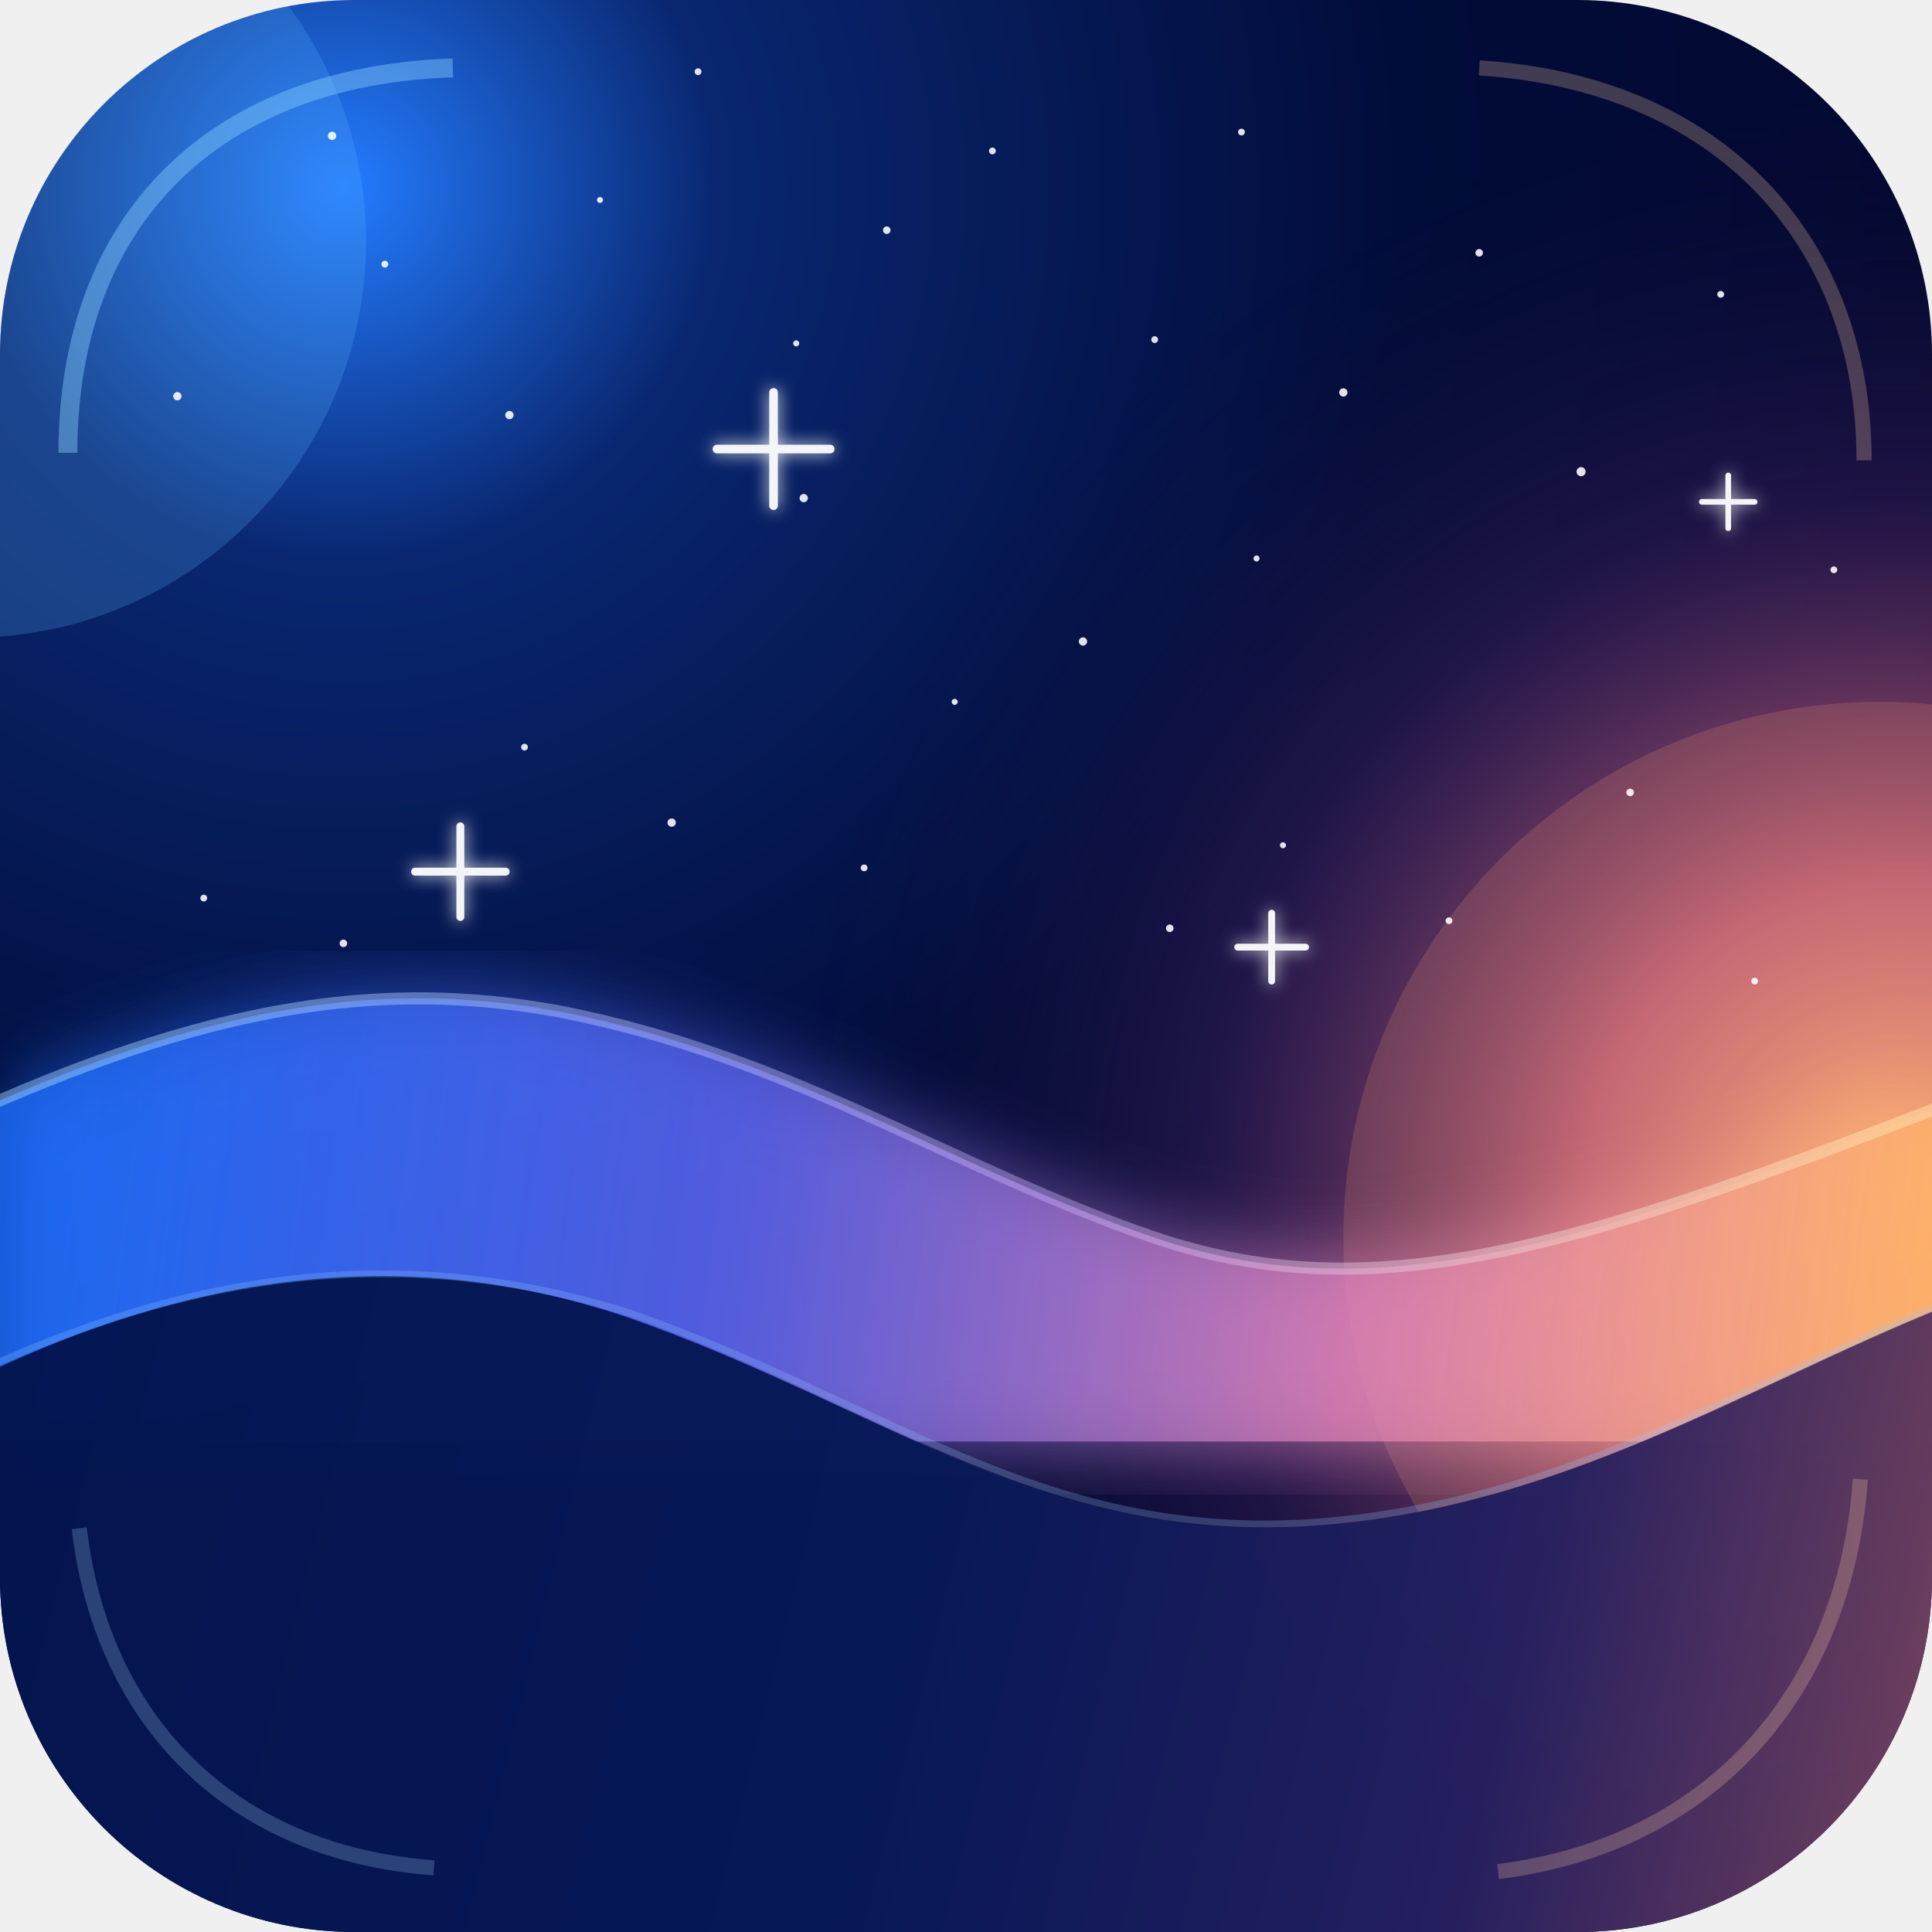
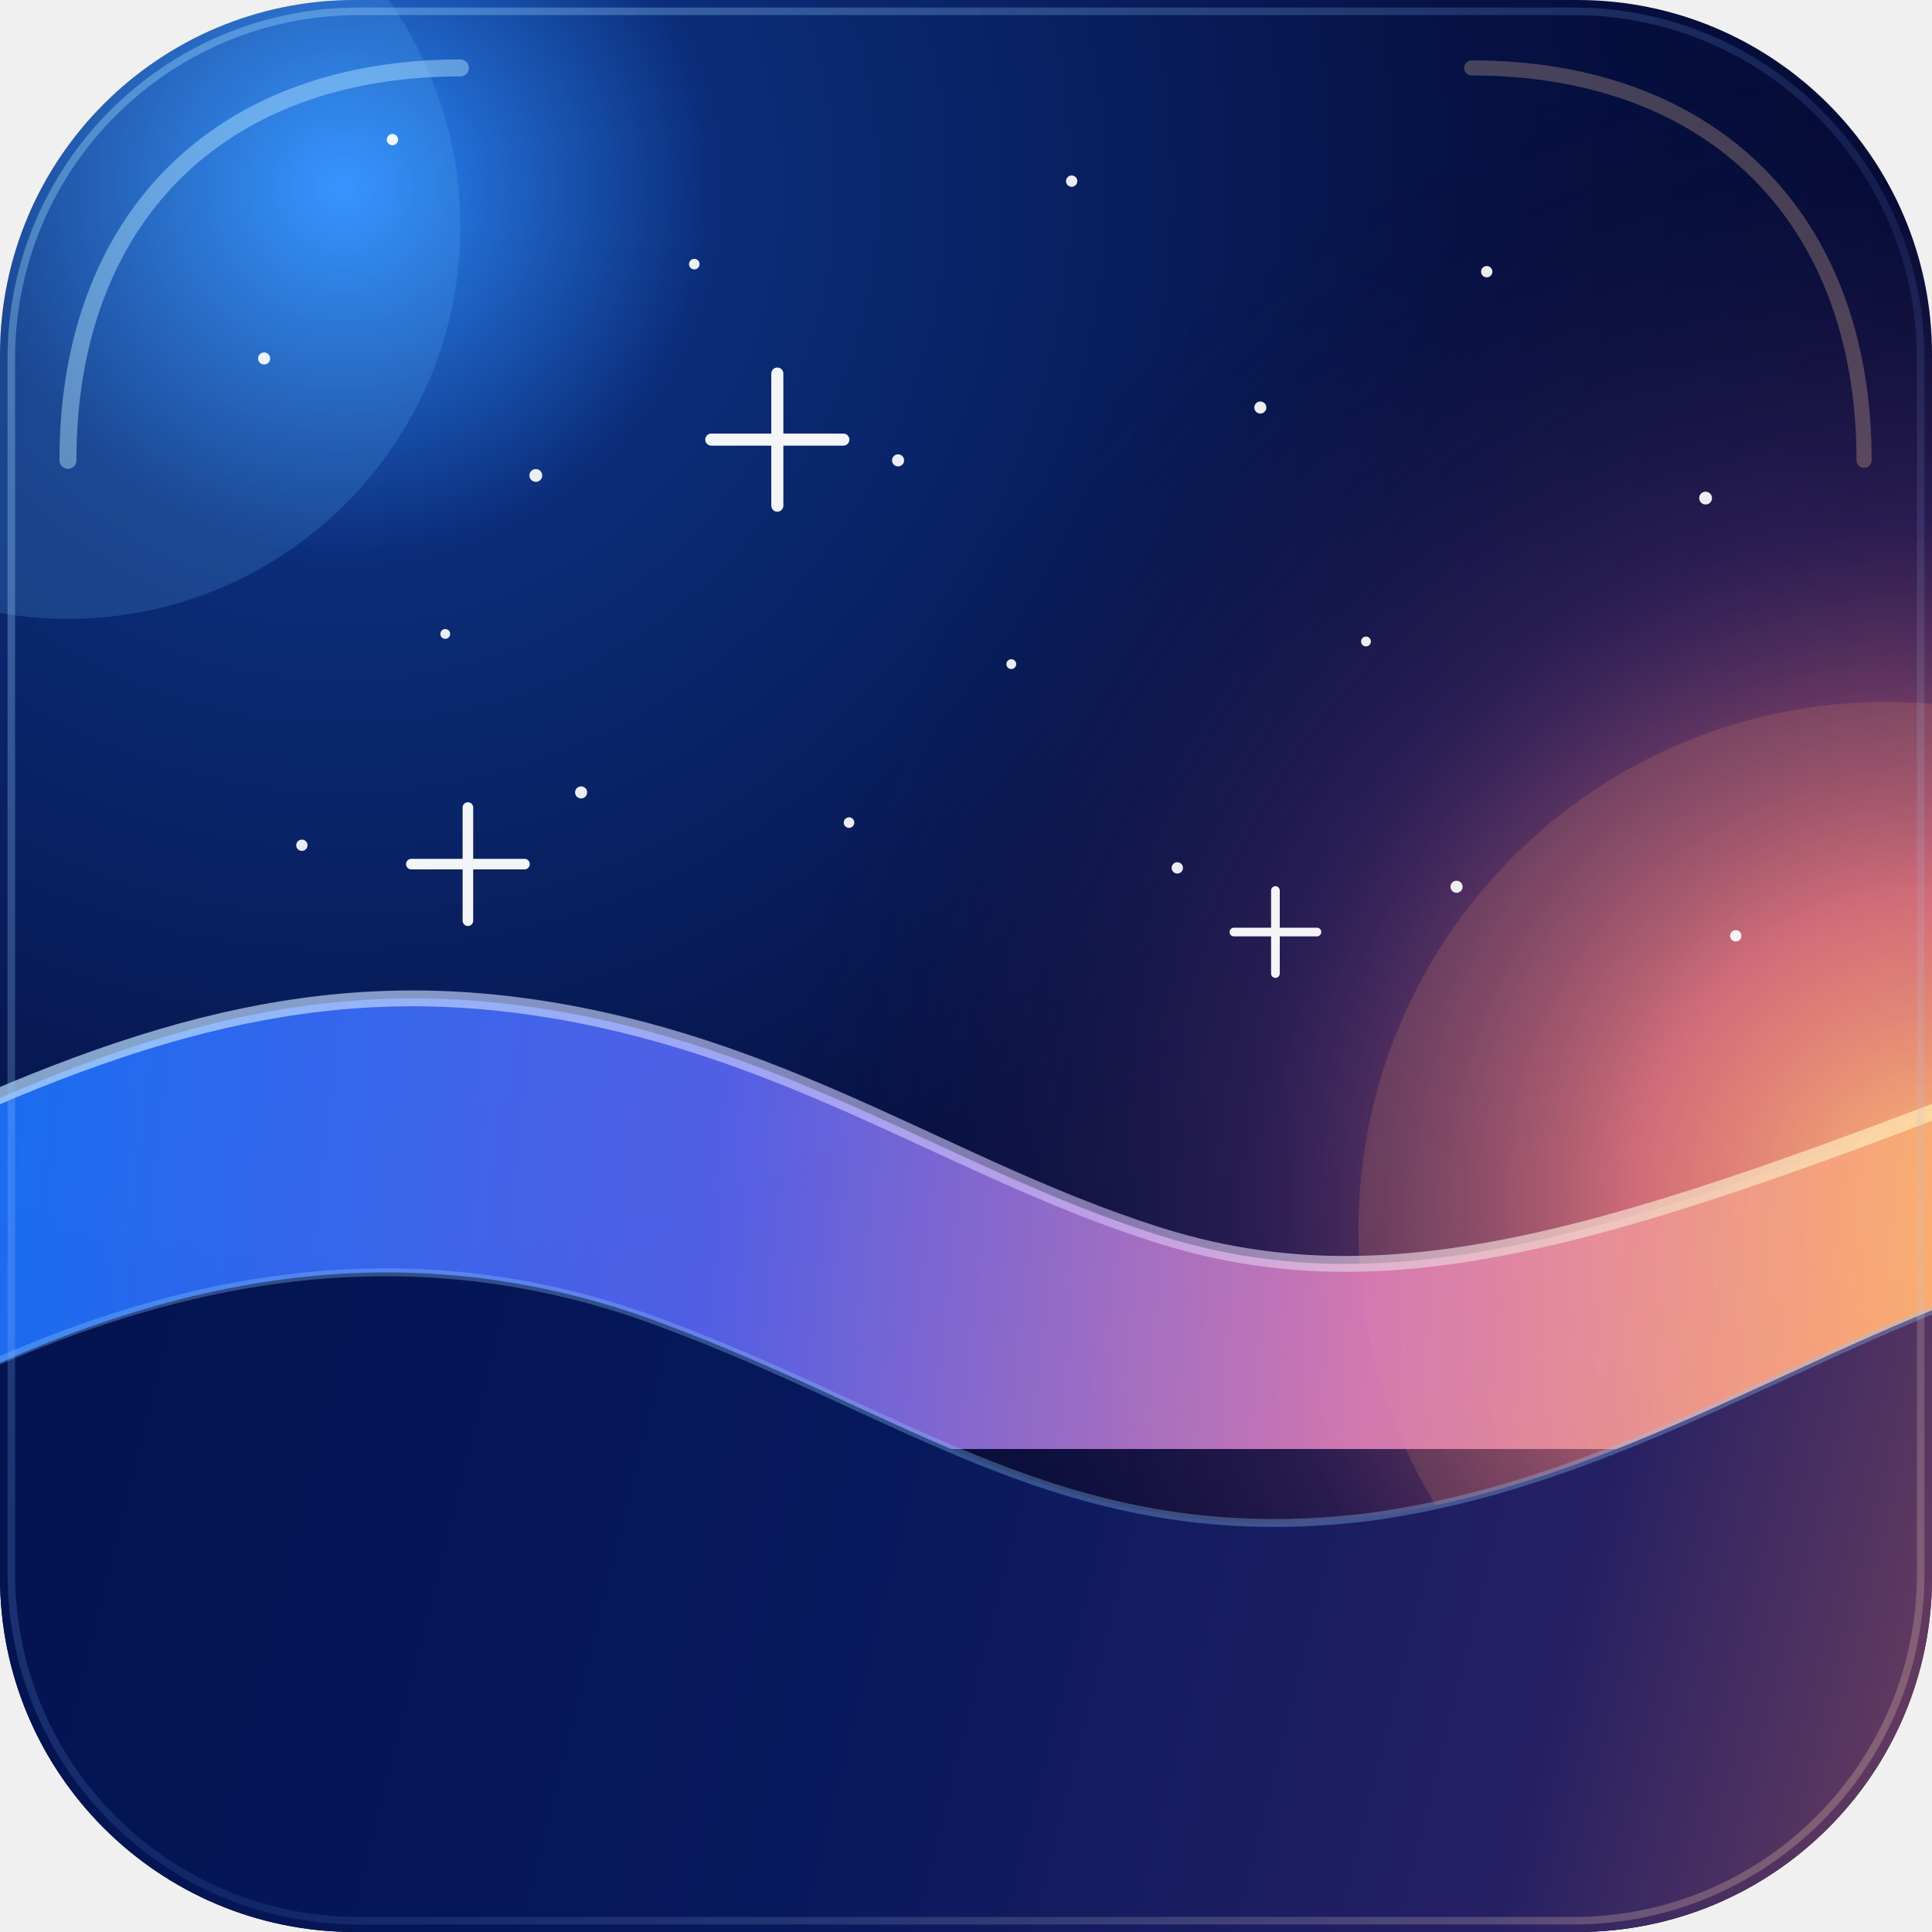
<svg xmlns="http://www.w3.org/2000/svg" viewBox="0 0 512 512" role="img" aria-label="AI助手图标">
  <defs>
    <clipPath id="clip">
      <rect width="512" height="512" rx="94" ry="94" />
    </clipPath>
-     <radialGradient id="sky" cx="18%" cy="10%" r="88%">
-       <stop offset="0" stop-color="#247cff" />
-       <stop offset="0.22" stop-color="#09266f" />
-       <stop offset="0.62" stop-color="#020c3a" />
-       <stop offset="1" stop-color="#02072d" />
+     <radialGradient id="bg" cx="18%" cy="10%" r="95%">
+       <stop offset="0" stop-color="#2D8CFF" />
+       <stop offset="0.20" stop-color="#0B2D7A" />
+       <stop offset="0.62" stop-color="#061143" />
+       <stop offset="1" stop-color="#03072C" />
    </radialGradient>
-     <radialGradient id="glow" cx="98%" cy="62%" r="58%">
-       <stop offset="0" stop-color="#ffbd72" stop-opacity="1" />
-       <stop offset="0.28" stop-color="#ff7d91" stop-opacity="0.72" />
-       <stop offset="0.62" stop-color="#462360" stop-opacity="0.42" />
-       <stop offset="1" stop-color="#02072d" stop-opacity="0" />
+     <radialGradient id="orangeGlow" cx="100%" cy="62%" r="60%">
+       <stop offset="0" stop-color="#FFC072" />
+       <stop offset="0.26" stop-color="#FF7D8F" stop-opacity="0.78" />
+       <stop offset="0.58" stop-color="#57306F" stop-opacity="0.46" />
+       <stop offset="1" stop-color="#03072C" stop-opacity="0" />
    </radialGradient>
-     <linearGradient id="wave1" x1="0" y1="290" x2="512" y2="355" gradientUnits="userSpaceOnUse">
-       <stop offset="0" stop-color="#1b6fff" stop-opacity="0.90" />
-       <stop offset="0.38" stop-color="#5b65f0" stop-opacity="0.82" />
-       <stop offset="0.70" stop-color="#df83ba" stop-opacity="0.82" />
-       <stop offset="1" stop-color="#ffb267" stop-opacity="0.96" />
+     <linearGradient id="waveA" x1="-20" y1="287" x2="532" y2="352" gradientUnits="userSpaceOnUse">
+       <stop offset="0" stop-color="#1675FF" />
+       <stop offset="0.38" stop-color="#5865F2" />
+       <stop offset="0.70" stop-color="#DF7FB7" />
+       <stop offset="1" stop-color="#FFB364" />
    </linearGradient>
-     <linearGradient id="wave2" x1="0" y1="350" x2="512" y2="476" gradientUnits="userSpaceOnUse">
-       <stop offset="0" stop-color="#03144f" />
-       <stop offset="0.48" stop-color="#071858" />
-       <stop offset="0.78" stop-color="#26205f" />
-       <stop offset="1" stop-color="#70405e" />
+     <linearGradient id="waveB" x1="-20" y1="350" x2="532" y2="488" gradientUnits="userSpaceOnUse">
+       <stop offset="0" stop-color="#03134F" />
+       <stop offset="0.45" stop-color="#06195C" />
+       <stop offset="0.78" stop-color="#262063" />
+       <stop offset="1" stop-color="#77435E" />
    </linearGradient>
-     <linearGradient id="softLine" x1="48" y1="262" x2="486" y2="356" gradientUnits="userSpaceOnUse">
-       <stop offset="0" stop-color="#a9d6ff" stop-opacity="0.55" />
-       <stop offset="0.55" stop-color="#d6b9ff" stop-opacity="0.46" />
-       <stop offset="1" stop-color="#ffd6a3" stop-opacity="0.78" />
+     <linearGradient id="line" x1="40" y1="260" x2="500" y2="356" gradientUnits="userSpaceOnUse">
+       <stop offset="0" stop-color="#BDE0FF" stop-opacity="0.72" />
+       <stop offset="0.55" stop-color="#D9C6FF" stop-opacity="0.58" />
+       <stop offset="1" stop-color="#FFE0A8" stop-opacity="0.88" />
    </linearGradient>
-     <filter id="blur">
-       <feGaussianBlur stdDeviation="10" />
-     </filter>
-     <filter id="starGlow" x="-80%" y="-80%" width="260%" height="260%">
-       <feGaussianBlur stdDeviation="2.2" result="b" />
-       <feMerge>
-         <feMergeNode in="b" />
-         <feMergeNode in="SourceGraphic" />
-       </feMerge>
-     </filter>
+     <linearGradient id="edge" x1="0" y1="0" x2="512" y2="512" gradientUnits="userSpaceOnUse">
+       <stop offset="0" stop-color="#A9E5FF" stop-opacity="0.72" />
+       <stop offset="0.55" stop-color="#7FA6FF" stop-opacity="0.20" />
+       <stop offset="1" stop-color="#FFD0A2" stop-opacity="0.55" />
+     </linearGradient>
  </defs>
  <g clip-path="url(#clip)">
-     <rect width="512" height="512" fill="url(#sky)" />
-     <rect width="512" height="512" fill="url(#glow)" />
-     <circle cx="-8" cy="64" r="105" fill="#5db6ff" opacity="0.22" />
-     <circle cx="498" cy="328" r="142" fill="#ff9b6d" opacity="0.18" />
-     <g fill="#fff" opacity="0.88">
-       <circle cx="47" cy="105" r="1.1" />
-       <circle cx="88" cy="36" r="1.1" />
-       <circle cx="102" cy="70" r="0.9" />
-       <circle cx="135" cy="110" r="1.1" />
-       <circle cx="159" cy="53" r="0.8" />
-       <circle cx="185" cy="19" r="0.9" />
-       <circle cx="213" cy="132" r="1.1" />
-       <circle cx="235" cy="61" r="1.0" />
-       <circle cx="263" cy="40" r="0.9" />
-       <circle cx="287" cy="170" r="1.1" />
-       <circle cx="306" cy="90" r="0.9" />
-       <circle cx="329" cy="35" r="0.9" />
-       <circle cx="356" cy="104" r="1.1" />
-       <circle cx="392" cy="67" r="1.0" />
-       <circle cx="419" cy="125" r="1.2" />
-       <circle cx="456" cy="78" r="0.9" />
-       <circle cx="486" cy="151" r="0.9" />
-       <circle cx="54" cy="238" r="0.9" />
-       <circle cx="91" cy="250" r="1.0" />
-       <circle cx="139" cy="198" r="0.9" />
-       <circle cx="178" cy="218" r="1.1" />
-       <circle cx="229" cy="230" r="0.9" />
-       <circle cx="253" cy="186" r="0.8" />
-       <circle cx="310" cy="246" r="1.0" />
-       <circle cx="340" cy="224" r="0.8" />
-       <circle cx="384" cy="244" r="0.9" />
-       <circle cx="432" cy="210" r="1.0" />
-       <circle cx="465" cy="260" r="0.9" />
-       <circle cx="211" cy="91" r="0.8" />
-       <circle cx="333" cy="148" r="0.8" />
+     <rect width="512" height="512" fill="url(#bg)" />
+     <rect width="512" height="512" fill="url(#orangeGlow)" />
+     <circle cx="18" cy="60" r="104" fill="#64BDFF" opacity="0.18" />
+     <circle cx="500" cy="326" r="140" fill="#FF9B6E" opacity="0.16" />
+     <g fill="#FFFFFF" opacity="0.92">
+       <circle cx="70" cy="95" r="1.6" />
+       <circle cx="104" cy="37" r="1.5" />
+       <circle cx="142" cy="126" r="1.7" />
+       <circle cx="184" cy="70" r="1.4" />
+       <circle cx="238" cy="122" r="1.6" />
+       <circle cx="284" cy="48" r="1.5" />
+       <circle cx="334" cy="108" r="1.6" />
+       <circle cx="394" cy="72" r="1.5" />
+       <circle cx="452" cy="132" r="1.7" />
+       <circle cx="80" cy="224" r="1.5" />
+       <circle cx="154" cy="210" r="1.6" />
+       <circle cx="225" cy="218" r="1.4" />
+       <circle cx="312" cy="230" r="1.5" />
+       <circle cx="386" cy="235" r="1.6" />
+       <circle cx="460" cy="248" r="1.5" />
+       <circle cx="362" cy="170" r="1.3" />
+       <circle cx="268" cy="176" r="1.3" />
+       <circle cx="118" cy="168" r="1.3" />
    </g>
-     <g stroke="#fff" stroke-linecap="round" filter="url(#starGlow)" opacity="0.95">
-       <path d="M205 104v30M190 119h30" stroke-width="2.3" />
-       <path d="M122 219v24M110 231h24" stroke-width="2.1" />
-       <path d="M337 242v18M328 251h18" stroke-width="1.8" />
-       <path d="M458 126v14M451 133h14" stroke-width="1.5" />
+     <g stroke="#FFFFFF" stroke-linecap="round" opacity="0.95">
+       <path d="M206 99v35M188.5 116.5h35" stroke-width="3.2" />
+       <path d="M124 214v30M109 229h30" stroke-width="2.8" />
+       <path d="M338 236v22M327 247h22" stroke-width="2.3" />
    </g>
-     <path d="M-26 304 C45 270 91 258 145 267 C207 277 253 310 304 326 C367 346 426 325 538 282 L538 384 L-26 384 Z" fill="url(#wave1)" opacity="0.78" filter="url(#blur)" />
-     <path d="M-25 303 C44 270 93 258 148 268 C210 280 253 310 306 328 C368 349 426 328 538 284 L538 382 L-25 382 Z" fill="url(#wave1)" opacity="0.86" />
-     <path d="M-25 303 C44 270 93 258 148 268 C210 280 253 310 306 328 C368 349 426 328 538 284" fill="none" stroke="url(#softLine)" stroke-width="3.2" opacity="0.82" />
-     <path d="M-25 375 C41 338 104 328 166 349 C238 374 281 414 362 403 C429 394 479 357 538 338 L538 535 L-25 535 Z" fill="url(#wave2)" opacity="0.98" />
-     <path d="M-25 373 C43 337 104 328 167 348 C239 373 281 413 362 402 C429 393 480 356 538 337" fill="none" stroke="#91c9ff" stroke-width="1.8" opacity="0.25" />
-     <path d="M18 120 C18 58 57 20 120 18" fill="none" stroke="#8bd2ff" stroke-width="5" opacity="0.42" />
-     <path d="M494 122 C494 64 456 22 392 18" fill="none" stroke="#ffd0a4" stroke-width="4" opacity="0.25" />
-     <path d="M21 405 C27 456 61 491 115 495" fill="none" stroke="#b4e2ff" stroke-width="4" opacity="0.22" />
-     <path d="M493 392 C489 449 453 489 397 496" fill="none" stroke="#ffd0a5" stroke-width="4" opacity="0.24" />
+     <path d="M-28 304 C41 270 90 258 148 268 C211 279 253 310 306 327 C368 347 427 328 540 284 L540 384 L-28 384 Z" fill="url(#waveA)" opacity="0.92" />
+     <path d="M-28 303 C41 270 90 258 148 268 C211 279 253 310 306 327 C368 347 427 328 540 284" fill="none" stroke="url(#line)" stroke-width="4.2" stroke-linecap="round" opacity="0.96" />
+     <path d="M-28 375 C42 337 105 327 168 348 C240 373 282 412 363 402 C429 393 480 356 540 337 L540 534 L-28 534 Z" fill="url(#waveB)" />
+     <path d="M-28 374 C42 337 105 327 168 348 C240 373 282 412 363 402 C429 393 480 356 540 337" fill="none" stroke="#8EC8FF" stroke-width="2.1" opacity="0.32" stroke-linecap="round" />
+     <path d="M18 122 C18 58 58 18 122 18" fill="none" stroke="#B4E7FF" stroke-width="4.5" opacity="0.45" stroke-linecap="round" />
+     <path d="M494 122 C494 58 454 18 390 18" fill="none" stroke="#FFD2A4" stroke-width="4" opacity="0.26" stroke-linecap="round" />
+     <rect x="3" y="3" width="506" height="506" rx="92" ry="92" fill="none" stroke="url(#edge)" stroke-width="2" opacity="0.55" />
  </g>
</svg>
